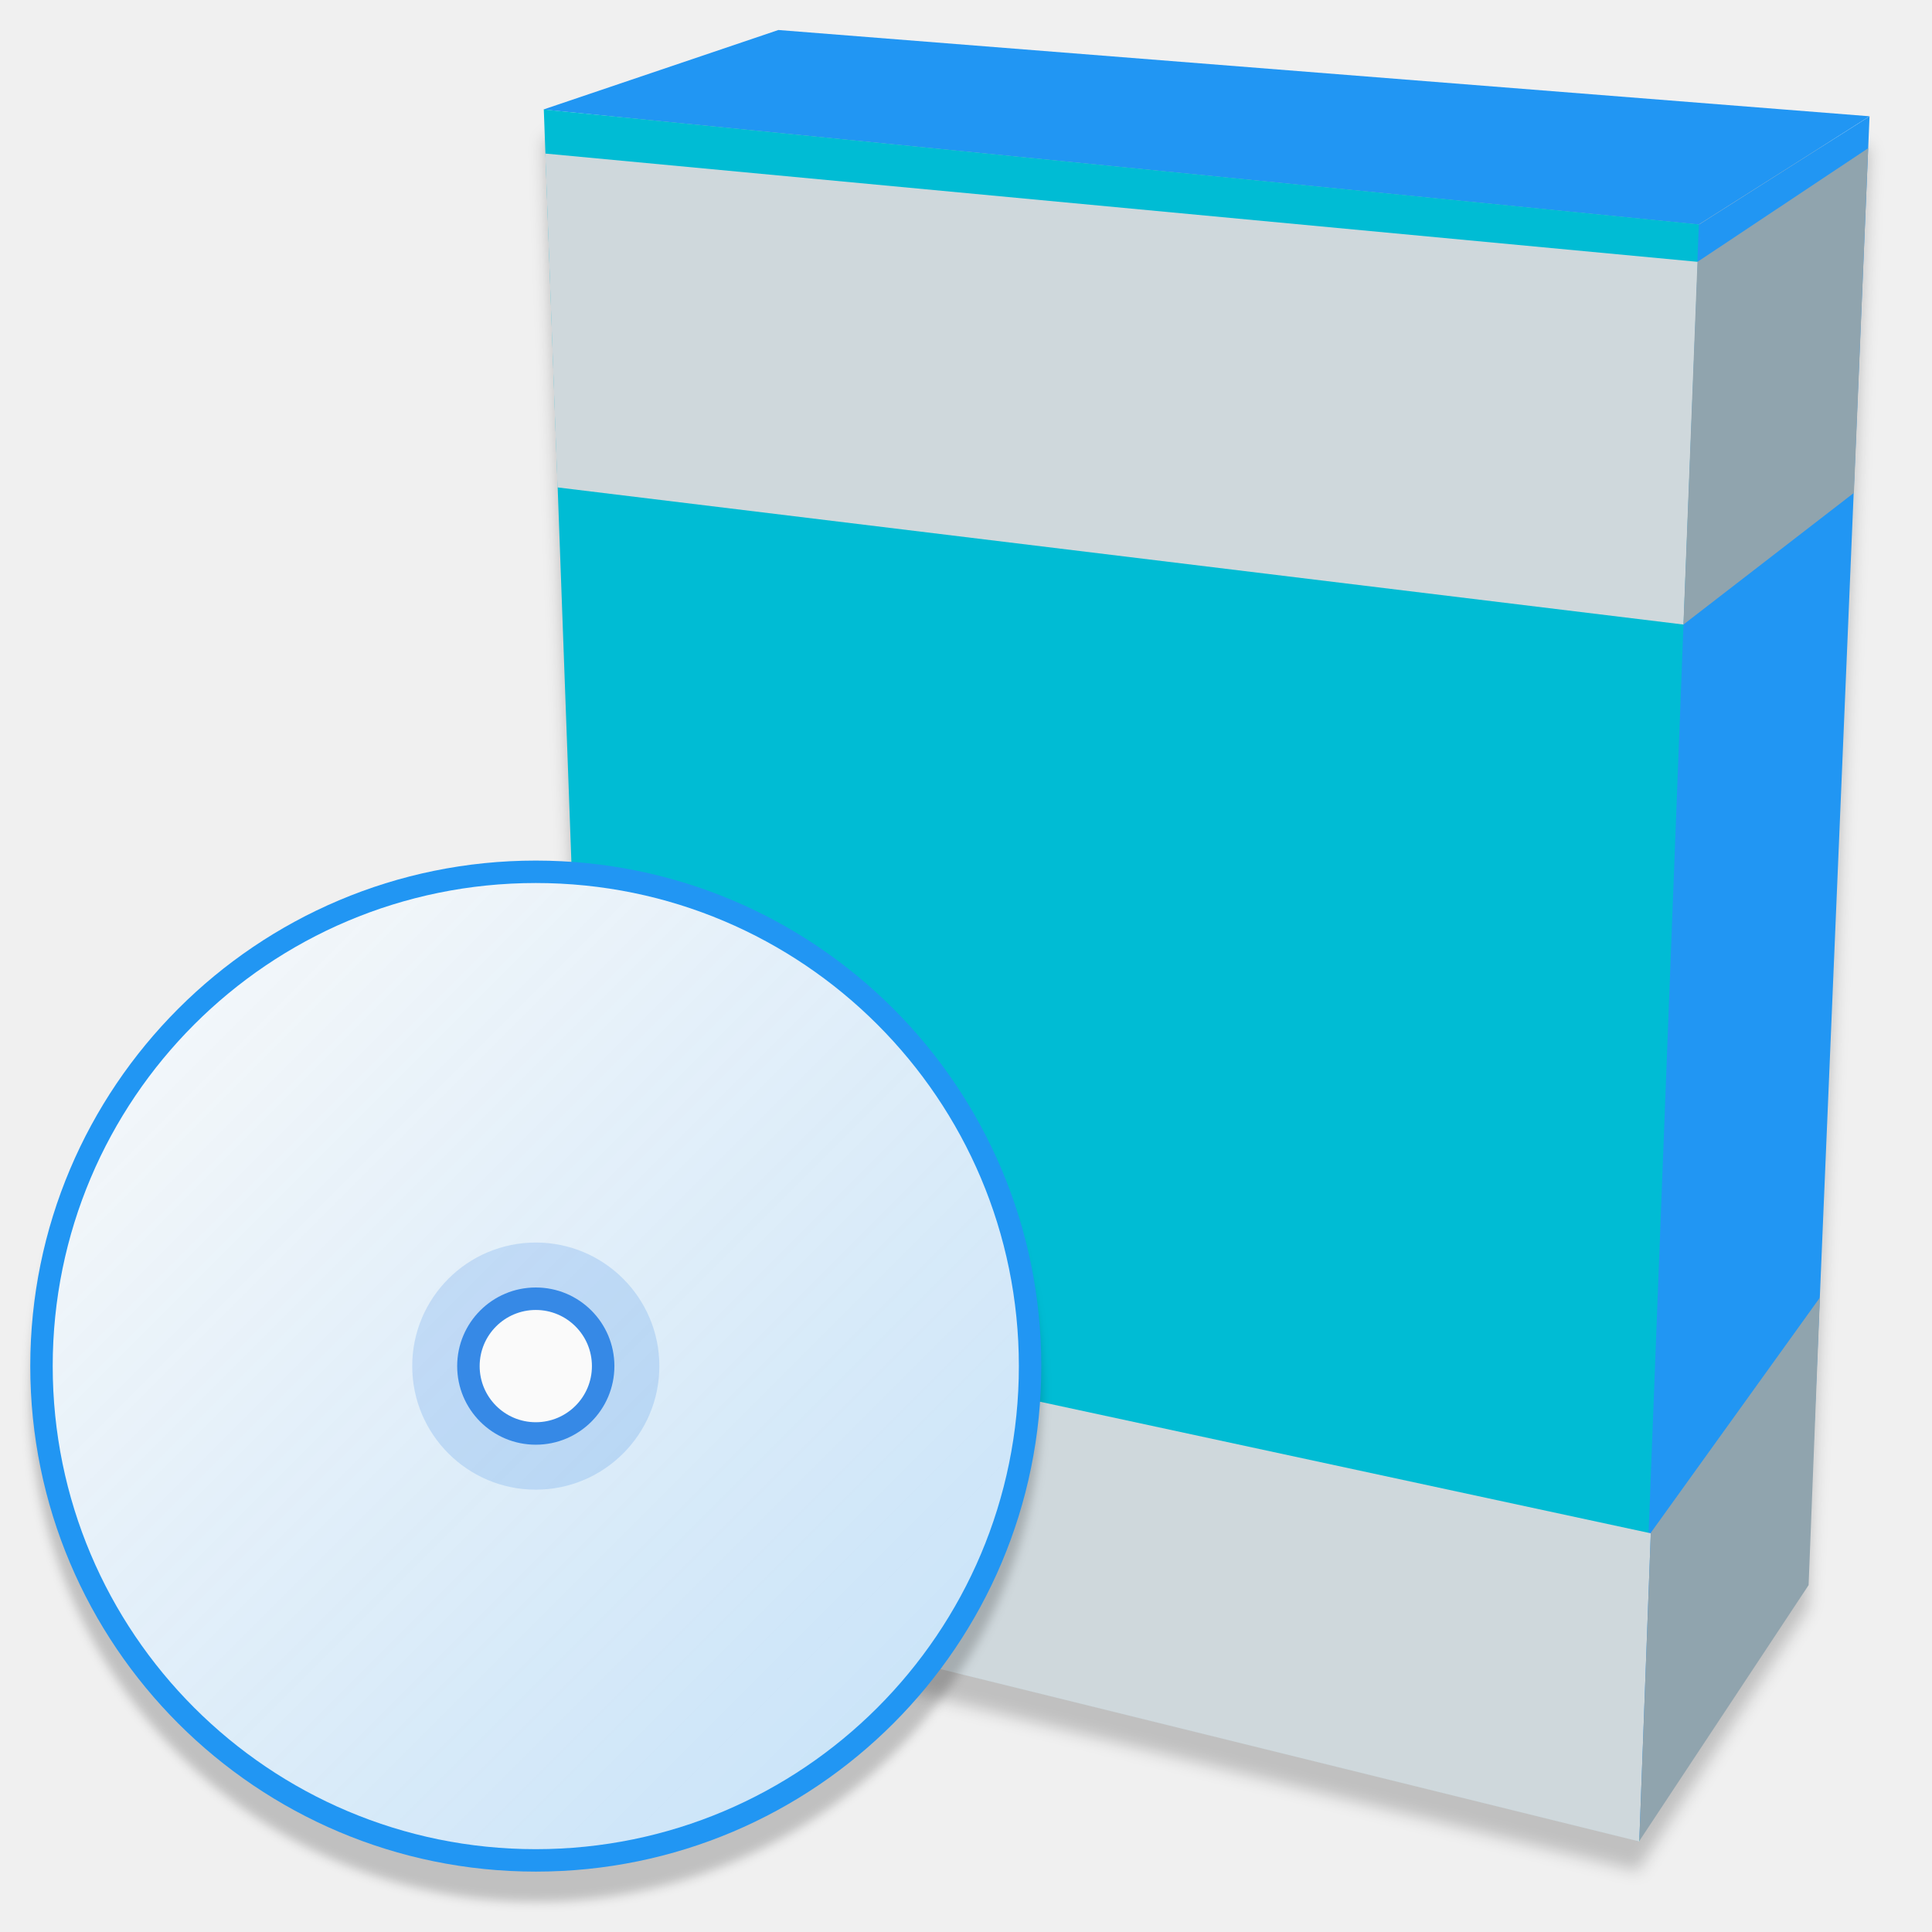
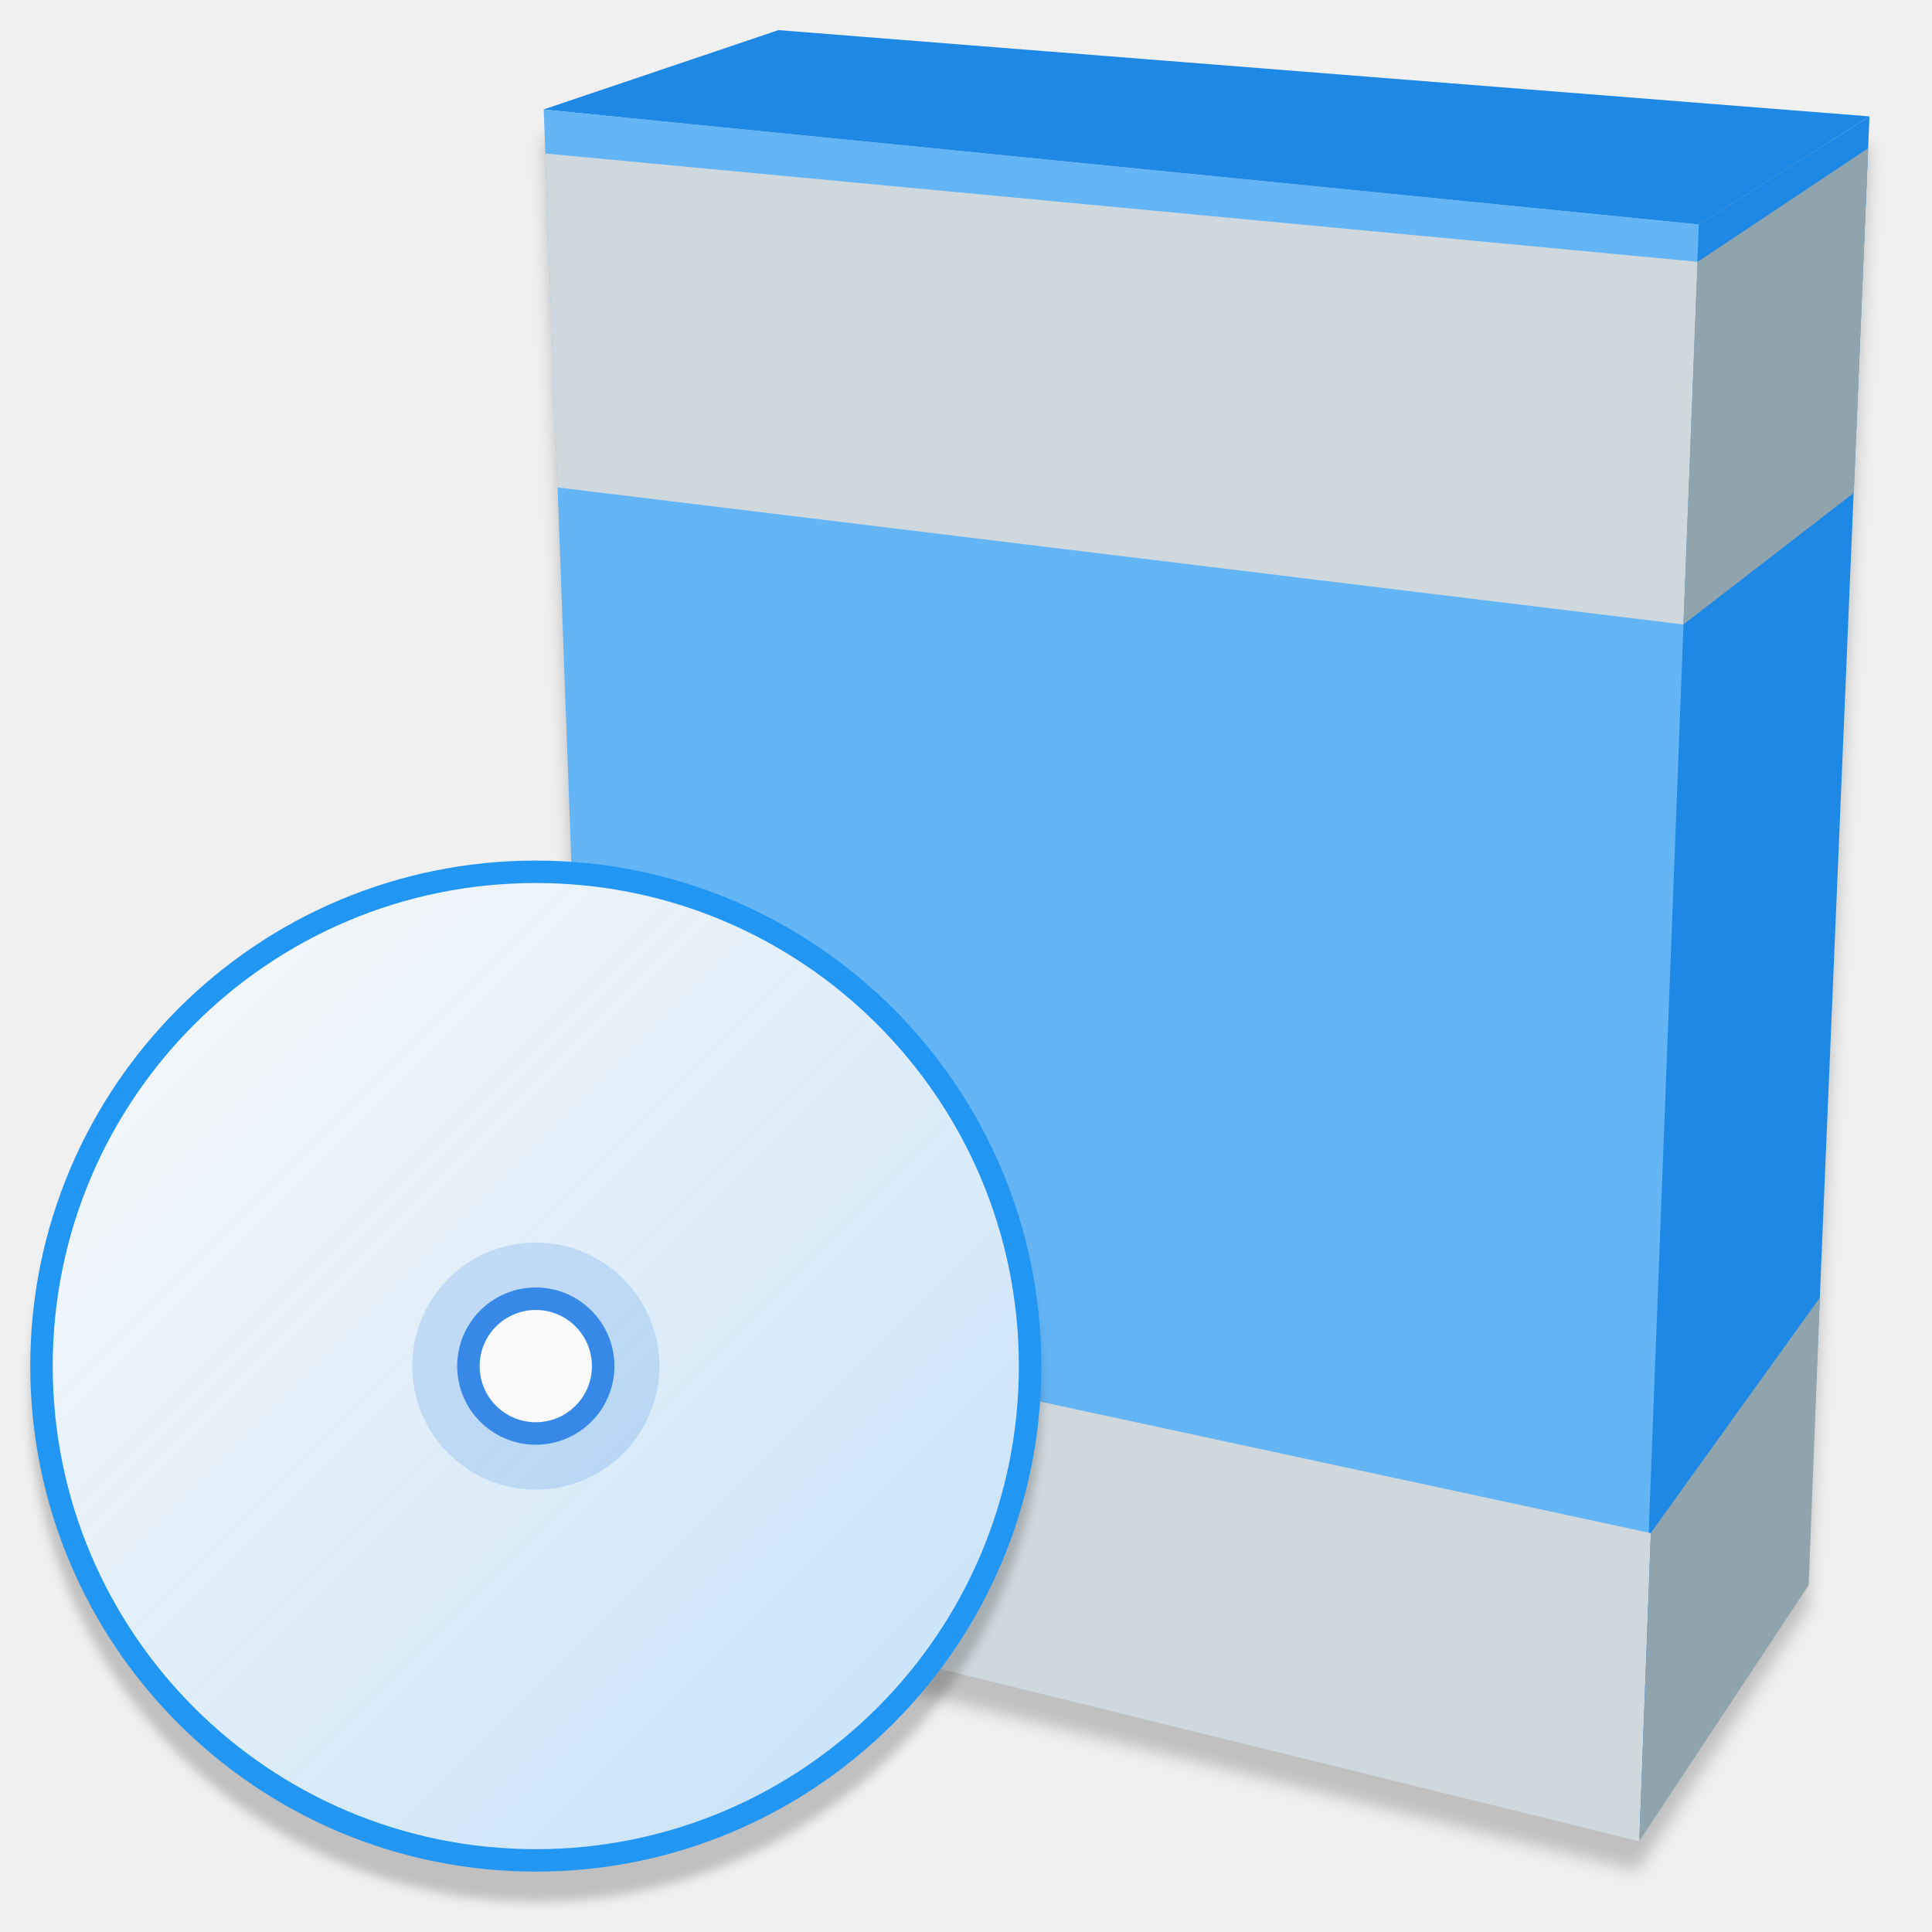
<svg xmlns="http://www.w3.org/2000/svg" xmlns:xlink="http://www.w3.org/1999/xlink" width="48" height="48" viewBox="0 0 12.7 12.7" version="1.1" id="svg8">
  <defs id="defs2">
    <style id="current-color-scheme" type="text/css">
   .ColorScheme-Text { color:#5c616c; } .ColorScheme-Highlight { color:#5294e2; } .ColorScheme-ButtonBackground { color:#d3dae3; }
  </style>
    <style id="current-color-scheme-3" type="text/css">
   .ColorScheme-Text { color:#5c616c; } .ColorScheme-Highlight { color:#5294e2; } .ColorScheme-ButtonBackground { color:#d3dae3; }
  </style>
    <style id="style4492" type="text/css">
    .str0 {stroke:#4D4948;stroke-width:0.012}
    .str1 {stroke:#838281;stroke-width:0.229;stroke-linecap:round}
    .fil2 {fill:none}
    .fil0 {fill:#4D4948}
    .fil1 {fill:white;fill-rule:nonzero}
  </style>
    <style type="text/css" id="style4492-1">
    .str0 {stroke:#4D4948;stroke-width:0.222}
    .str1 {stroke:#00923F;stroke-width:0.887}
    .str2 {stroke:#E77817;stroke-width:0.887;stroke-linecap:round}
    .fil2 {fill:none}
    .fil0 {fill:#4D4948}
    .fil1 {fill:#B6DDC7}
  </style>
    <style type="text/css" id="current-color-scheme-6">
   .ColorScheme-Text { color:#5c616c; } .ColorScheme-Highlight { color:#5294e2; } .ColorScheme-ButtonBackground { color:#d3dae3; }
  </style>
    <style type="text/css" id="current-color-scheme-0">
   .ColorScheme-Text { color:#5c616c; } .ColorScheme-Highlight { color:#5294e2; } .ColorScheme-ButtonBackground { color:#d3dae3; }
  </style>
    <style type="text/css" id="current-color-scheme-3-6">
   .ColorScheme-Text { color:#5c616c; } .ColorScheme-Highlight { color:#5294e2; } .ColorScheme-ButtonBackground { color:#d3dae3; }
  </style>
    <style type="text/css" id="style4492-15">
    .str0 {stroke:#4D4948;stroke-width:0.012}
    .str1 {stroke:#838281;stroke-width:0.229;stroke-linecap:round}
    .fil2 {fill:none}
    .fil0 {fill:#4D4948}
    .fil1 {fill:white;fill-rule:nonzero}
  </style>
    <style id="style4492-1-54" type="text/css">
    .str0 {stroke:#4D4948;stroke-width:0.222}
    .str1 {stroke:#00923F;stroke-width:0.887}
    .str2 {stroke:#E77817;stroke-width:0.887;stroke-linecap:round}
    .fil2 {fill:none}
    .fil0 {fill:#4D4948}
    .fil1 {fill:#B6DDC7}
  </style>
    <style id="current-color-scheme-6-7" type="text/css">
   .ColorScheme-Text { color:#5c616c; } .ColorScheme-Highlight { color:#5294e2; } .ColorScheme-ButtonBackground { color:#d3dae3; }
  </style>
    <style type="text/css" id="current-color-scheme-67">
   .ColorScheme-Text { color:#5c616c; } .ColorScheme-Highlight { color:#5294e2; } .ColorScheme-ButtonBackground { color:#d3dae3; }
  </style>
    <style type="text/css" id="current-color-scheme-3-5">
   .ColorScheme-Text { color:#5c616c; } .ColorScheme-Highlight { color:#5294e2; } .ColorScheme-ButtonBackground { color:#d3dae3; }
  </style>
    <style type="text/css" id="style4492-3">
    .str0 {stroke:#4D4948;stroke-width:0.012}
    .str1 {stroke:#838281;stroke-width:0.229;stroke-linecap:round}
    .fil2 {fill:none}
    .fil0 {fill:#4D4948}
    .fil1 {fill:white;fill-rule:nonzero}
  </style>
    <style id="style4492-1-5" type="text/css">
    .str0 {stroke:#4D4948;stroke-width:0.222}
    .str1 {stroke:#00923F;stroke-width:0.887}
    .str2 {stroke:#E77817;stroke-width:0.887;stroke-linecap:round}
    .fil2 {fill:none}
    .fil0 {fill:#4D4948}
    .fil1 {fill:#B6DDC7}
  </style>
    <style id="current-color-scheme-6-6" type="text/css">
   .ColorScheme-Text { color:#5c616c; } .ColorScheme-Highlight { color:#5294e2; } .ColorScheme-ButtonBackground { color:#d3dae3; }
  </style>
    <linearGradient id="linearGradient5028">
      <stop id="stop5024" offset="0" style="stop-color:#fafafa;stop-opacity:1" />
      <stop id="stop5026" offset="1" style="stop-color:#fafafa;stop-opacity:0.75" />
    </linearGradient>
    <linearGradient gradientTransform="matrix(0.7443111,0,0,0.7443196,-15.95731,76.19565)" gradientUnits="userSpaceOnUse" y2="295.676" x2="33.436" y1="284.301" x1="22.062" id="linearGradient5030" xlink:href="#linearGradient5028" />
    <filter style="color-interpolation-filters:sRGB" id="filter6359" x="-0.012" width="1.024" y="-0.012" height="1.024">
      <feGaussianBlur stdDeviation="0.044" id="feGaussianBlur6361" />
    </filter>
    <filter style="color-interpolation-filters:sRGB" id="filter4712" x="-0.014" width="1.028" y="-0.01" height="1.021">
      <feGaussianBlur stdDeviation="0.069" id="feGaussianBlur4714" />
    </filter>
  </defs>
  <g id="layer1" transform="translate(0,-284.3)">
    <g id="g4655-3" style="opacity:0.2;fill:#000000;filter:url(#filter4712)" transform="matrix(0.7500001,0,0,0.7500001,0.00244545,74.24995)">
      <path id="path4127-6" style="fill:#000000;fill-rule:evenodd;stroke-width:0.064" d="m 16.382,281.352 -1.496,0.948 -10.127,-1.008 2.06,-0.697 9.563,0.756 z" />
      <path id="path4129-7" style="fill:#000000;fill-rule:evenodd;stroke-width:0.064" d="m 5.237,294.216 9.13,2.252 0.534,-14.168 -10.138,-1.008 0.474,12.924 z" />
      <path id="path4131-5" d="m 14.343,296.471 1.501,-2.314 0.539,-12.805 -1.496,0.949 z" style="fill:#000000;fill-rule:evenodd;stroke-width:0.064" />
    </g>
    <g id="layer9" style="display:inline" transform="matrix(0.1984375,0,0,0.1984375,-73.07649,316.6534)" />
    <g id="layer1-3" style="display:inline" transform="matrix(0.1984375,0,0,0.1984375,-25.25301,194.2174)" />
    <g id="layer14" style="display:inline" transform="matrix(0.1984375,0,0,0.1984375,-73.07649,316.6534)" />
    <g id="layer15" style="display:inline" transform="matrix(0.1984375,0,0,0.1984375,-73.07649,316.6534)" />
    <g id="g71291" style="display:inline" transform="matrix(0.1984375,0,0,0.1984375,-73.07649,316.6534)" />
    <g id="layer2" style="display:inline" transform="matrix(0.1984375,0,0,0.1984375,-25.25301,223.983)" />
    <g id="layer12" style="display:inline" transform="matrix(0.1984375,0,0,0.1984375,-73.07649,316.6534)" />
    <g id="layer9-6" style="display:inline" transform="matrix(0.1984375,0,0,0.1984375,-46.03559,315.4309)" />
    <g id="layer1-7" style="display:inline" transform="matrix(0.1984375,0,0,0.1984375,1.787892,192.9949)" />
    <g id="layer14-5" style="display:inline" transform="matrix(0.1984375,0,0,0.1984375,-46.03559,315.4309)" />
    <g id="layer15-3" style="display:inline" transform="matrix(0.1984375,0,0,0.1984375,-46.03559,315.4309)" />
    <g id="g71291-5" style="display:inline" transform="matrix(0.1984375,0,0,0.1984375,-46.03559,315.4309)" />
    <g id="layer2-6" style="display:inline" transform="matrix(0.1984375,0,0,0.1984375,1.787892,222.7605)" />
    <g id="layer12-2" style="display:inline" transform="matrix(0.1984375,0,0,0.1984375,-46.03559,315.4309)" />
    <g transform="matrix(0.1984375,0,0,0.1984375,-82.86184,301.6405)" style="display:inline" id="layer9-61" />
    <g transform="matrix(0.1984375,0,0,0.1984375,-35.03836,179.2046)" style="display:inline" id="layer1-8" />
    <g transform="matrix(0.1984375,0,0,0.1984375,-82.86184,301.6405)" style="display:inline" id="layer14-7" />
    <g transform="matrix(0.1984375,0,0,0.1984375,-82.86184,301.6405)" style="display:inline" id="layer15-9" />
    <g transform="matrix(0.1984375,0,0,0.1984375,-82.86184,301.6405)" style="display:inline" id="g71291-2" />
    <g transform="matrix(0.1984375,0,0,0.1984375,-35.03836,208.9702)" style="display:inline" id="layer2-0" />
    <g transform="matrix(0.1984375,0,0,0.1984375,-82.86184,301.6405)" style="display:inline" id="layer12-23" />
    <g id="layer9-4" style="display:inline" transform="matrix(0.6278067,0,0,0.6278067,-210.2058,383.0406)" />
    <g id="layer1-3-9" style="display:inline" transform="matrix(0.6278067,0,0,0.6278067,-58.9043,-4.316115)" />
    <g id="layer14-2" style="display:inline" transform="matrix(0.6278067,0,0,0.6278067,-210.2058,383.0406)" />
    <g id="layer15-0" style="display:inline" transform="matrix(0.6278067,0,0,0.6278067,-210.2058,383.0406)" />
    <g id="g71291-6" style="display:inline" transform="matrix(0.6278067,0,0,0.6278067,-210.2058,383.0406)" />
    <g id="layer2-8" style="display:inline" transform="matrix(0.6278067,0,0,0.6278067,-58.9043,89.85489)" />
    <g id="layer12-9" style="display:inline" transform="matrix(0.6278067,0,0,0.6278067,-210.2058,383.0406)" />
    <g id="layer9-6-26" style="display:inline" transform="matrix(0.6278067,0,0,0.6278067,-124.6552,379.173)" />
    <g id="layer1-7-6" style="display:inline" transform="matrix(0.6278067,0,0,0.6278067,26.64636,-8.183797)" />
    <g id="layer14-5-4" style="display:inline" transform="matrix(0.6278067,0,0,0.6278067,-124.6552,379.173)" />
    <g id="layer15-3-9" style="display:inline" transform="matrix(0.6278067,0,0,0.6278067,-124.6552,379.173)" />
    <g id="g71291-5-5" style="display:inline" transform="matrix(0.6278067,0,0,0.6278067,-124.6552,379.173)" />
    <g id="layer2-6-0" style="display:inline" transform="matrix(0.6278067,0,0,0.6278067,26.64636,85.98721)" />
    <g id="layer12-2-4" style="display:inline" transform="matrix(0.6278067,0,0,0.6278067,-124.6552,379.173)" />
    <g transform="matrix(0.6278067,0,0,0.6278067,-241.1642,335.5437)" style="display:inline" id="layer9-61-87" />
    <g transform="matrix(0.6278067,0,0,0.6278067,-89.86269,-51.81299)" style="display:inline" id="layer1-8-1" />
    <g transform="matrix(0.6278067,0,0,0.6278067,-241.1642,335.5437)" style="display:inline" id="layer14-7-72" />
    <g transform="matrix(0.6278067,0,0,0.6278067,-241.1642,335.5437)" style="display:inline" id="layer15-9-7" />
    <g transform="matrix(0.6278067,0,0,0.6278067,-241.1642,335.5437)" style="display:inline" id="g71291-2-2" />
    <g transform="matrix(0.6278067,0,0,0.6278067,-89.86269,42.35802)" style="display:inline" id="layer2-0-2" />
    <g transform="matrix(0.6278067,0,0,0.6278067,-241.1642,335.5437)" style="display:inline" id="layer12-23-6" />
    <g id="layer9-2" style="display:inline" transform="matrix(0.6278067,0,0,0.6278067,-64.82949,310.3525)" />
    <g id="layer1-6" style="display:inline" transform="matrix(0.6278067,0,0,0.6278067,86.47205,-77.00427)" />
    <g id="layer14-1" style="display:inline" transform="matrix(0.6278067,0,0,0.6278067,-64.82949,310.3525)" />
    <g id="layer15-8" style="display:inline" transform="matrix(0.6278067,0,0,0.6278067,-64.82949,310.3525)" />
    <g id="g71291-7" style="display:inline" transform="matrix(0.6278067,0,0,0.6278067,-64.82949,310.3525)" />
    <g id="layer2-9" style="display:inline" transform="matrix(0.6278067,0,0,0.6278067,86.47205,17.16674)" />
    <g id="layer12-20" style="display:inline" transform="matrix(0.6278067,0,0,0.6278067,-64.82949,310.3525)" />
    <g id="layer9-6-2" style="display:inline" transform="matrix(0.6278067,0,0,0.6278067,20.72117,306.4848)" />
    <g id="layer1-7-3" style="display:inline" transform="matrix(0.6278067,0,0,0.6278067,172.0227,-80.87195)" />
    <g id="layer14-5-7" style="display:inline" transform="matrix(0.6278067,0,0,0.6278067,20.72117,306.4848)" />
    <g id="layer15-3-5" style="display:inline" transform="matrix(0.6278067,0,0,0.6278067,20.72117,306.4848)" />
    <g id="g71291-5-9" style="display:inline" transform="matrix(0.6278067,0,0,0.6278067,20.72117,306.4848)" />
    <g id="layer2-6-2" style="display:inline" transform="matrix(0.6278067,0,0,0.6278067,172.0227,13.29906)" />
    <g id="layer12-2-2" style="display:inline" transform="matrix(0.6278067,0,0,0.6278067,20.72117,306.4848)" />
    <g transform="matrix(0.6278067,0,0,0.6278067,-95.78787,262.8556)" style="display:inline" id="layer9-61-8" />
    <g transform="matrix(0.6278067,0,0,0.6278067,55.51367,-124.5011)" style="display:inline" id="layer1-8-9" />
    <g transform="matrix(0.6278067,0,0,0.6278067,-95.78787,262.8556)" style="display:inline" id="layer14-7-7" />
    <g transform="matrix(0.6278067,0,0,0.6278067,-95.78787,262.8556)" style="display:inline" id="layer15-9-3" />
    <g transform="matrix(0.6278067,0,0,0.6278067,-95.78787,262.8556)" style="display:inline" id="g71291-2-6" />
    <g transform="matrix(0.6278067,0,0,0.6278067,55.51367,-30.33014)" style="display:inline" id="layer2-0-1" />
    <g transform="matrix(0.6278067,0,0,0.6278067,-95.78787,262.8556)" style="display:inline" id="layer12-23-2" />
-     <g id="g4710" transform="matrix(0.7499684,0,0,0.7500001,0.00259634,74.05093)">
-       <g id="g4655">
-         <path d="m 16.382,281.352 -1.496,0.948 -10.127,-1.008 2.06,-0.697 9.563,0.756 z" style="fill:#2196f3;fill-rule:evenodd;stroke-width:0.064" id="path4127" />
-         <path d="m 5.237,294.216 9.13,2.252 0.534,-14.168 -10.138,-1.008 0.474,12.924 z" style="fill:#00bcd4;fill-rule:evenodd;stroke-width:0.064" id="path4129" />
-         <path style="fill:#2196f3;fill-rule:evenodd;stroke-width:0.064" d="m 14.343,296.471 1.501,-2.314 0.539,-12.805 -1.496,0.949 z" id="path4131" />
-       </g>
-       <path id="path11944" style="fill:#cfd8dc;fill-rule:evenodd;stroke-width:0.064" d="m 5.148,291.764 0.091,2.457 9.126,2.251 0.101,-2.701 -9.318,-2.007 z" />
-       <path id="path13913" d="m 14.365,296.468 c 0.495,-0.748 0.989,-1.495 1.484,-2.243 0.033,-0.84 0.066,-1.68 0.099,-2.52 -0.494,0.687 -0.988,1.374 -1.482,2.061 -0.034,0.9 -0.067,1.801 -0.101,2.701 z" style="fill:#90a4ae;fill-rule:evenodd;stroke-width:0.064" />
-       <path id="path9999" style="fill:#cfd8dc;fill-rule:evenodd;stroke-width:0.064" d="m 4.776,281.678 0.107,2.926 9.87,1.202 0.125,-3.179 -10.101,-0.949 z" />
-       <path id="path13915" d="m 14.752,285.806 c 0.498,-0.385 0.996,-0.769 1.494,-1.154 0.042,-1.007 0.083,-2.014 0.125,-3.021 -0.499,0.332 -0.997,0.664 -1.496,0.996 -0.041,1.059 -0.082,2.119 -0.123,3.179 z" style="fill:#90a4ae;fill-rule:evenodd;stroke-width:0.064" />
-     </g>
+     <path d="m 12.289,285.065 -1.122,0.711 -7.595,-0.756 1.545,-0.522 7.172,0.567 z" style="fill:#1e88e5;fill-rule:evenodd;stroke-width:0.048;fill-opacity:1" id="path4127" />
+     <path d="m 3.93,294.713 6.847,1.689 0.4,-10.626 -7.603,-0.756 0.356,9.693 z" style="fill:#64b5f6;fill-rule:evenodd;stroke-width:0.048;fill-opacity:1" id="path4129" />
+     <path style="fill:#1e88e5;fill-rule:evenodd;stroke-width:0.048;fill-opacity:1" d="m 10.76,296.404 1.125,-1.735 0.404,-9.604 -1.122,0.711 z" id="path4131" />
+     <path d="m 3.863,292.874 0.069,1.842 6.844,1.688 0.076,-2.026 -6.989,-1.505 z" style="fill:#cfd8dc;fill-rule:evenodd;stroke-width:0.048" id="path11944" />
+     <path style="fill:#90a4ae;fill-rule:evenodd;stroke-width:0.048" d="m 10.776,296.402 c 0.371,-0.561 0.742,-1.121 1.113,-1.682 0.025,-0.63 0.049,-1.26 0.074,-1.89 -0.37,0.515 -0.741,1.03 -1.111,1.546 -0.025,0.675 -0.05,1.351 -0.076,2.026 z" id="path13913" />
+     <path d="m 3.584,285.309 0.08,2.195 7.402,0.901 0.094,-2.384 -7.576,-0.712 z" style="fill:#cfd8dc;fill-rule:evenodd;stroke-width:0.048" id="path9999" />
+     <path style="fill:#90a4ae;fill-rule:evenodd;stroke-width:0.048" d="m 11.066,288.405 c 0.373,-0.288 0.747,-0.577 1.12,-0.865 0.031,-0.755 0.063,-1.51 0.094,-2.265 -0.374,0.249 -0.748,0.498 -1.122,0.747 -0.031,0.795 -0.061,1.59 -0.092,2.384 z" id="path13915" />
    <ellipse style="opacity:0.2;fill:#000000;fill-opacity:1;stroke:none;stroke-width:0.252;stroke-opacity:1;filter:url(#filter6359)" id="path4969-5" cx="4.696" cy="292.304" rx="4.431" ry="4.431" transform="matrix(0.7500001,0,0,0.7500001,0,74.24998)" />
    <ellipse style="opacity:1;fill:#2196f3;fill-opacity:1;stroke:none;stroke-width:0.189;stroke-opacity:1" id="path4969" cx="3.522" cy="293.28" rx="3.323" ry="3.323" />
    <g id="g4700" transform="matrix(0.7500001,0,0,0.7500001,0,74.24998)">
      <ellipse ry="4.234" rx="4.234" cy="292.04" cx="4.696" id="path4969-2" style="opacity:1;fill:url(#linearGradient5030);fill-opacity:1;stroke:none;stroke-width:0.241;stroke-opacity:1" />
      <ellipse ry="1.083" rx="1.083" cy="292.04" cx="4.696" id="path4969-2-7-0-9" style="opacity:0.2;fill:#3689e6;fill-opacity:1;stroke:none;stroke-width:0.062;stroke-opacity:1" />
      <ellipse ry="0.689" rx="0.689" cy="292.04" cx="4.696" id="path4969-2-7" style="opacity:1;fill:#3689e6;fill-opacity:1;stroke:none;stroke-width:0.039;stroke-opacity:1" />
      <ellipse ry="0.492" rx="0.492" cy="292.04" cx="4.696" id="path4969-2-7-0" style="opacity:1;fill:#fafafa;fill-opacity:1;stroke:none;stroke-width:0.028;stroke-opacity:1" />
    </g>
  </g>
</svg>
